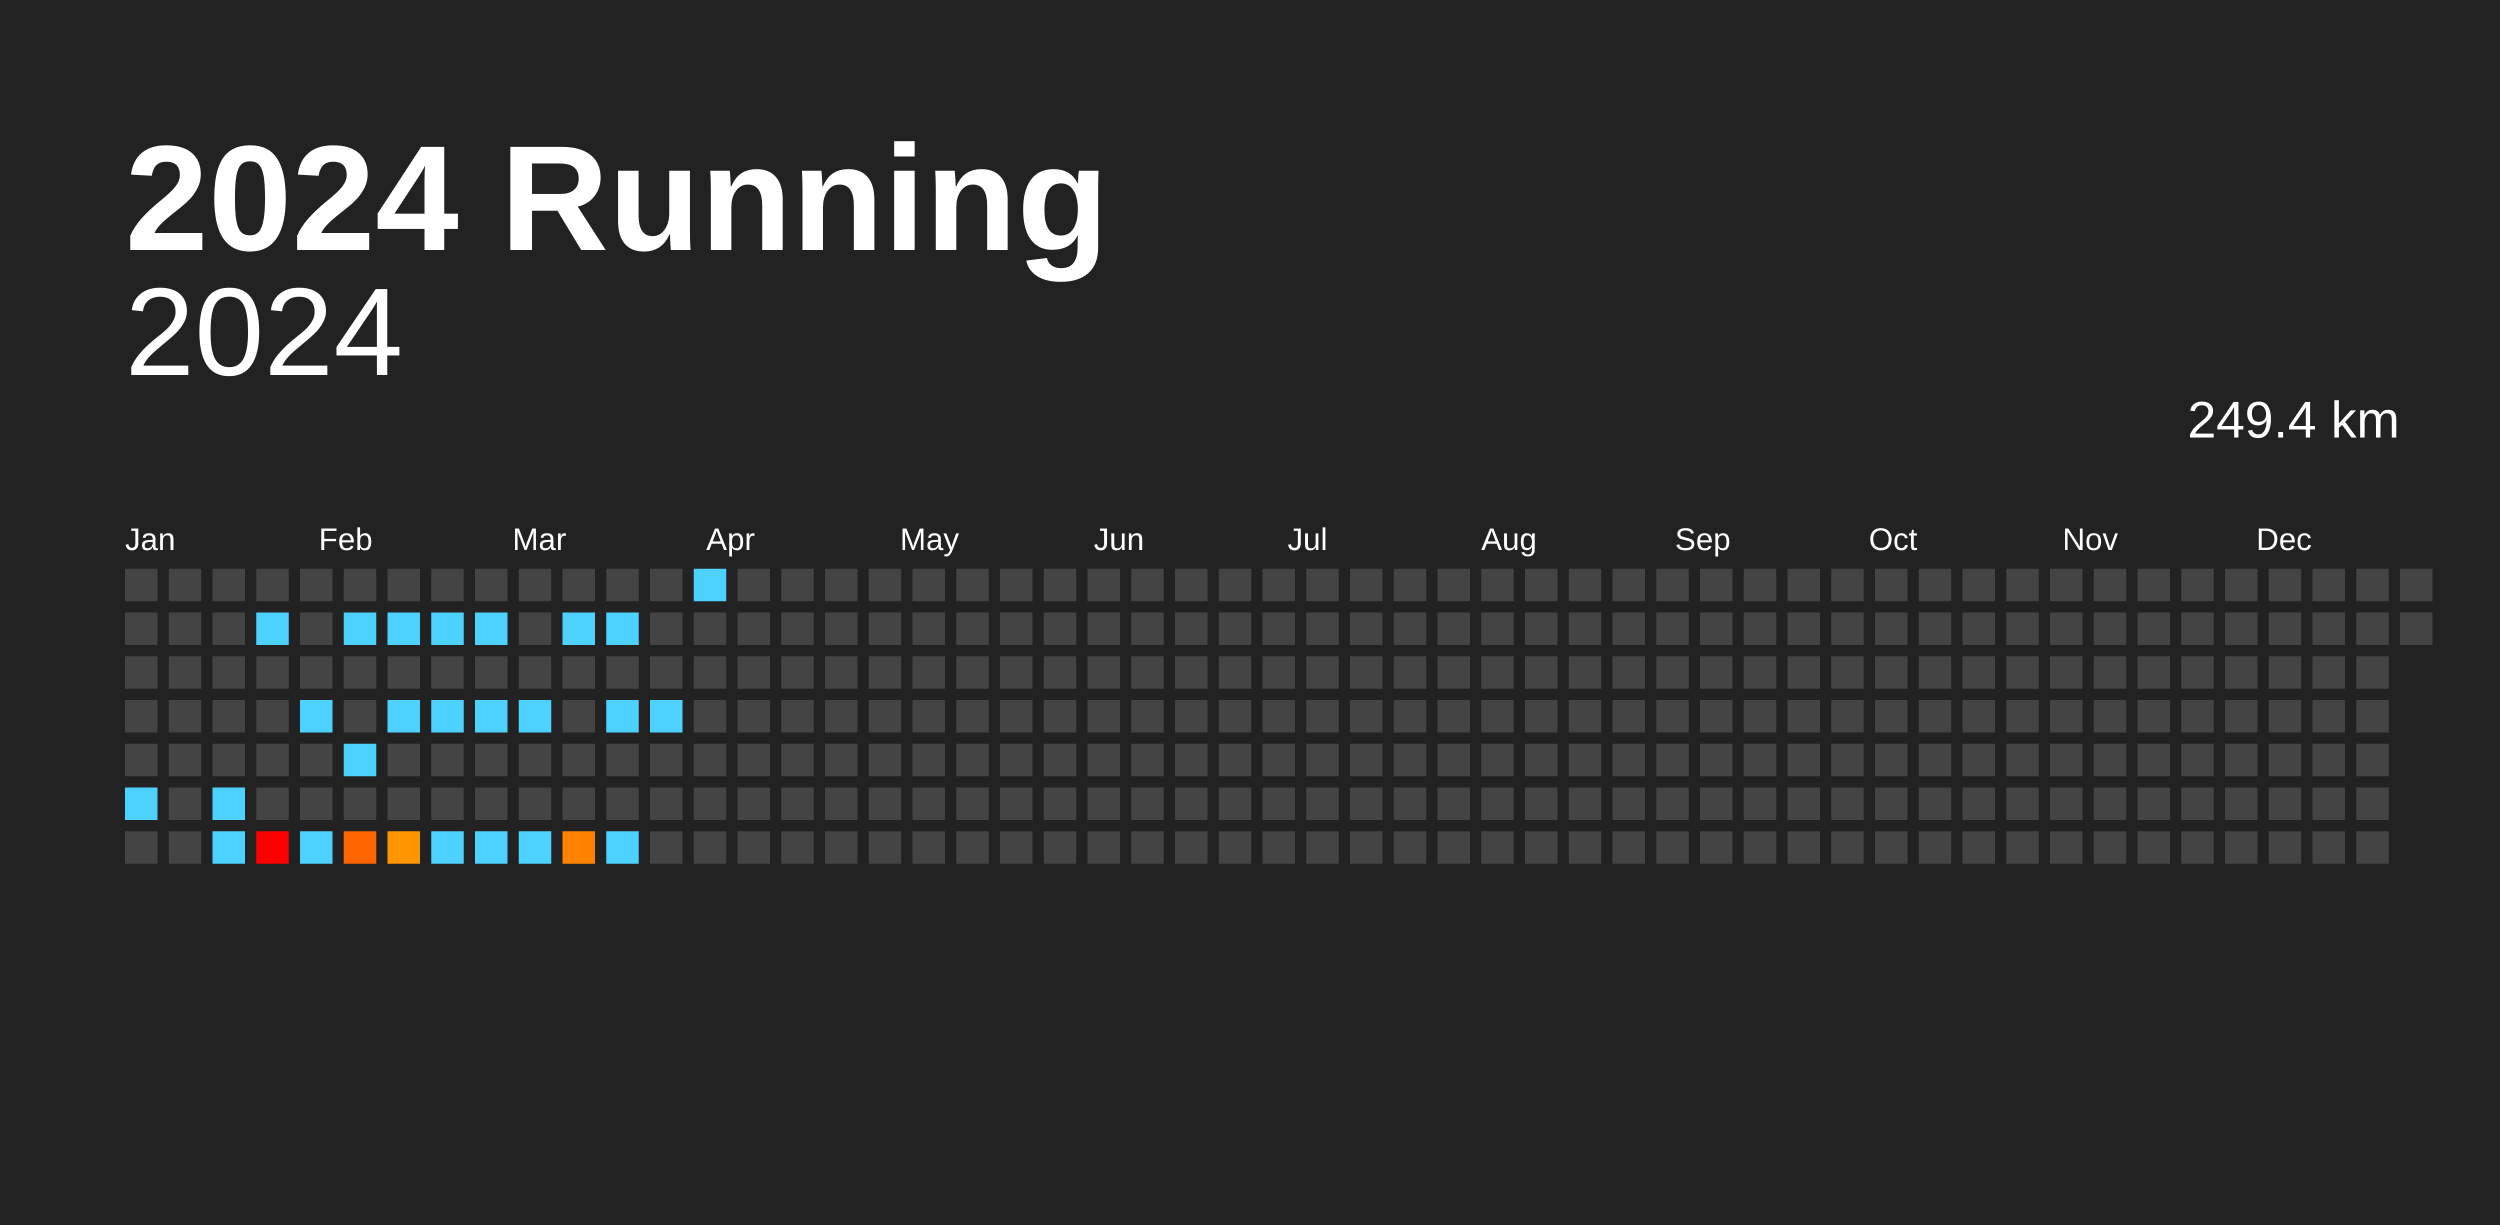
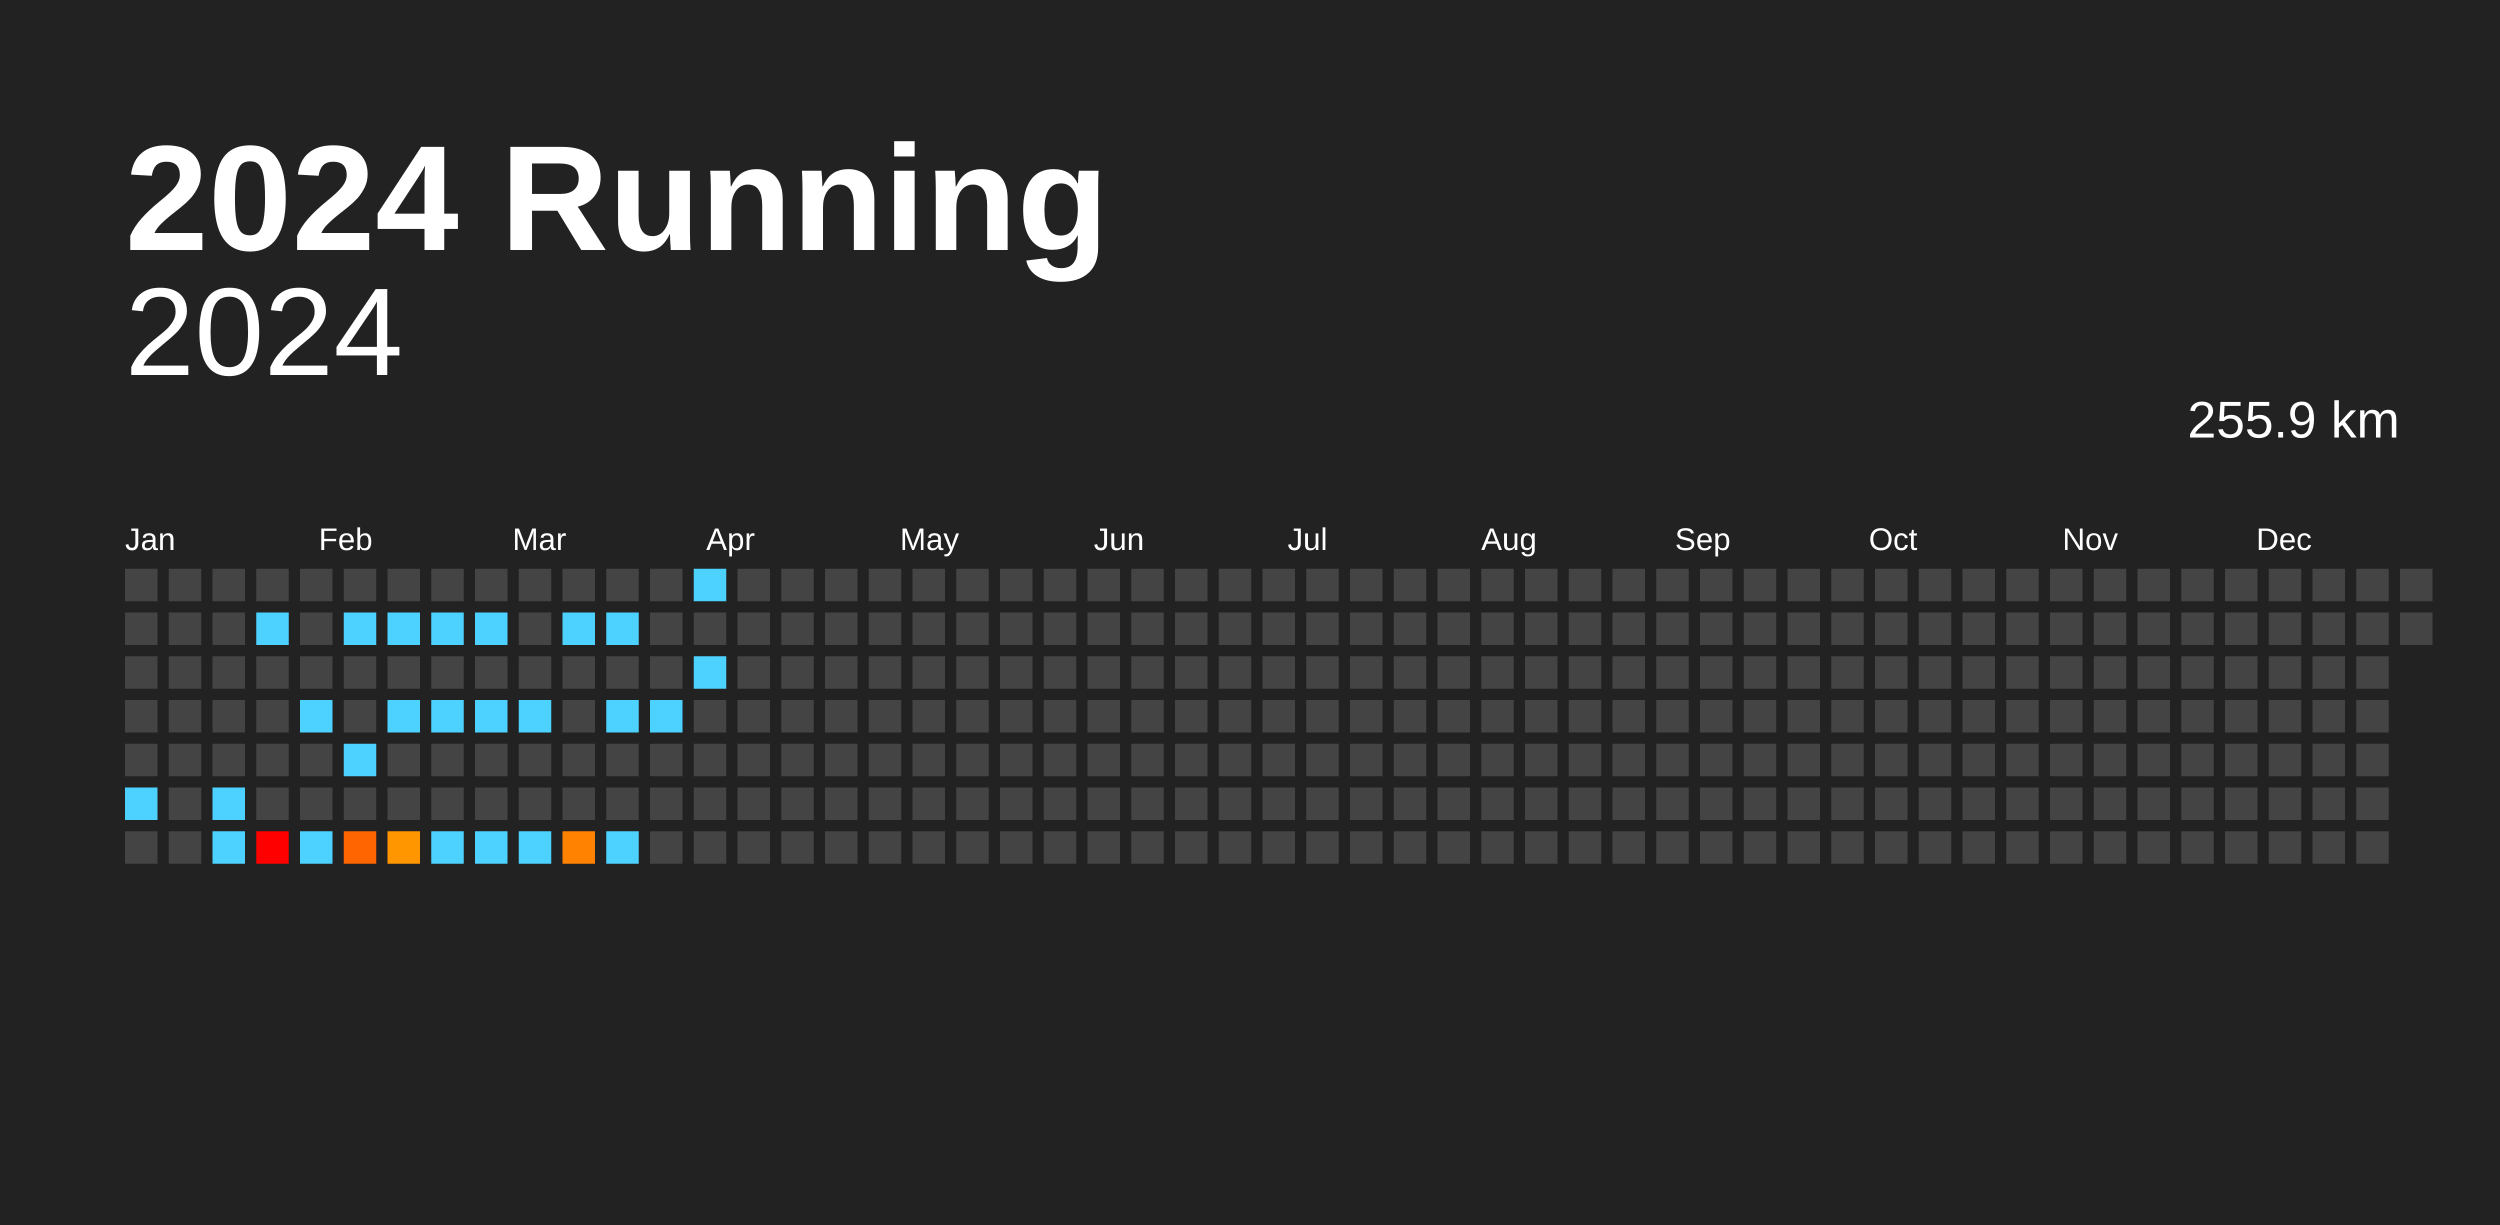
<svg xmlns="http://www.w3.org/2000/svg" baseProfile="full" height="98mm" version="1.1" viewBox="0,0,200,98" width="200mm">
  <defs />
  <rect fill="#222222" height="98" width="200" x="0" y="0" />
  <text fill="#FFFFFF" style="font-size:12px; font-family:Arial; font-weight:bold;" x="10" y="20">2024 Running</text>
  <text alignment-baseline="hanging" fill="#FFFFFF" style="font-size:10.0px; font-family:Arial;" x="10" y="30">2024</text>
-   <text alignment-baseline="hanging" fill="#FFFFFF" style="font-size:4.125px; font-family:Arial;" x="175" y="35">249.4 km</text>
+   <text alignment-baseline="hanging" fill="#FFFFFF" style="font-size:4.125px; font-family:Arial;" x="175" y="35">255.9 km</text>
  <text fill="#FFFFFF" style="font-size:2.5px; font-family:Arial" x="10.0" y="44">Jan</text>
  <text fill="#FFFFFF" style="font-size:2.5px; font-family:Arial" x="25.5" y="44">Feb</text>
  <text fill="#FFFFFF" style="font-size:2.5px; font-family:Arial" x="41.0" y="44">Mar</text>
  <text fill="#FFFFFF" style="font-size:2.5px; font-family:Arial" x="56.5" y="44">Apr</text>
  <text fill="#FFFFFF" style="font-size:2.5px; font-family:Arial" x="72.0" y="44">May</text>
  <text fill="#FFFFFF" style="font-size:2.5px; font-family:Arial" x="87.5" y="44">Jun</text>
  <text fill="#FFFFFF" style="font-size:2.5px; font-family:Arial" x="103.0" y="44">Jul</text>
  <text fill="#FFFFFF" style="font-size:2.5px; font-family:Arial" x="118.5" y="44">Aug</text>
  <text fill="#FFFFFF" style="font-size:2.5px; font-family:Arial" x="134.0" y="44">Sep</text>
  <text fill="#FFFFFF" style="font-size:2.5px; font-family:Arial" x="149.5" y="44">Oct</text>
  <text fill="#FFFFFF" style="font-size:2.5px; font-family:Arial" x="165.0" y="44">Nov</text>
  <text fill="#FFFFFF" style="font-size:2.5px; font-family:Arial" x="180.5" y="44">Dec</text>
  <rect fill="#444444" height="2.6" width="2.6" x="10.0" y="45.5" />
  <rect fill="#444444" height="2.6" width="2.6" x="10.0" y="49.0" />
  <rect fill="#444444" height="2.6" width="2.6" x="10.0" y="52.5" />
  <rect fill="#444444" height="2.6" width="2.6" x="10.0" y="56.0" />
  <rect fill="#444444" height="2.6" width="2.6" x="10.0" y="59.5" />
  <rect fill="#4dd2ff" height="2.6" width="2.6" x="10.0" y="63.0" />
  <rect fill="#444444" height="2.6" width="2.6" x="10.0" y="66.5" />
  <rect fill="#444444" height="2.6" width="2.6" x="13.5" y="45.5" />
  <rect fill="#444444" height="2.6" width="2.6" x="13.5" y="49.0" />
  <rect fill="#444444" height="2.6" width="2.6" x="13.5" y="52.5" />
  <rect fill="#444444" height="2.6" width="2.6" x="13.5" y="56.0" />
  <rect fill="#444444" height="2.6" width="2.6" x="13.5" y="59.5" />
  <rect fill="#444444" height="2.6" width="2.6" x="13.5" y="63.0" />
  <rect fill="#444444" height="2.6" width="2.6" x="13.5" y="66.5" />
  <rect fill="#444444" height="2.6" width="2.6" x="17.0" y="45.5" />
  <rect fill="#444444" height="2.6" width="2.6" x="17.0" y="49.0" />
  <rect fill="#444444" height="2.6" width="2.6" x="17.0" y="52.5" />
  <rect fill="#444444" height="2.6" width="2.6" x="17.0" y="56.0" />
  <rect fill="#444444" height="2.6" width="2.6" x="17.0" y="59.5" />
  <rect fill="#4dd2ff" height="2.6" width="2.6" x="17.0" y="63.0" />
  <rect fill="#4dd2ff" height="2.6" width="2.6" x="17.0" y="66.5" />
  <rect fill="#444444" height="2.6" width="2.6" x="20.5" y="45.5" />
  <rect fill="#4dd2ff" height="2.6" width="2.6" x="20.5" y="49.0" />
  <rect fill="#444444" height="2.6" width="2.6" x="20.5" y="52.5" />
  <rect fill="#444444" height="2.6" width="2.6" x="20.5" y="56.0" />
  <rect fill="#444444" height="2.6" width="2.6" x="20.5" y="59.5" />
  <rect fill="#444444" height="2.6" width="2.6" x="20.5" y="63.0" />
  <rect fill="red" height="2.6" width="2.6" x="20.5" y="66.5" />
  <rect fill="#444444" height="2.6" width="2.6" x="24.0" y="45.5" />
  <rect fill="#444444" height="2.6" width="2.6" x="24.0" y="49.0" />
  <rect fill="#444444" height="2.6" width="2.6" x="24.0" y="52.5" />
  <rect fill="#4dd2ff" height="2.6" width="2.6" x="24.0" y="56.0" />
  <rect fill="#444444" height="2.6" width="2.6" x="24.0" y="59.5" />
  <rect fill="#444444" height="2.6" width="2.6" x="24.0" y="63.0" />
  <rect fill="#4dd2ff" height="2.6" width="2.6" x="24.0" y="66.5" />
  <rect fill="#444444" height="2.6" width="2.6" x="27.5" y="45.5" />
  <rect fill="#4dd2ff" height="2.6" width="2.6" x="27.5" y="49.0" />
  <rect fill="#444444" height="2.6" width="2.6" x="27.5" y="52.5" />
  <rect fill="#444444" height="2.6" width="2.6" x="27.5" y="56.0" />
  <rect fill="#4dd2ff" height="2.6" width="2.6" x="27.5" y="59.5" />
  <rect fill="#444444" height="2.6" width="2.6" x="27.5" y="63.0" />
  <rect fill="#ff6500" height="2.6" width="2.6" x="27.5" y="66.5" />
  <rect fill="#444444" height="2.6" width="2.6" x="31.0" y="45.5" />
  <rect fill="#4dd2ff" height="2.6" width="2.6" x="31.0" y="49.0" />
  <rect fill="#444444" height="2.6" width="2.6" x="31.0" y="52.5" />
  <rect fill="#4dd2ff" height="2.6" width="2.6" x="31.0" y="56.0" />
  <rect fill="#444444" height="2.6" width="2.6" x="31.0" y="59.5" />
  <rect fill="#444444" height="2.6" width="2.6" x="31.0" y="63.0" />
  <rect fill="#ff9600" height="2.6" width="2.6" x="31.0" y="66.5" />
  <rect fill="#444444" height="2.6" width="2.6" x="34.5" y="45.5" />
  <rect fill="#4dd2ff" height="2.6" width="2.6" x="34.5" y="49.0" />
  <rect fill="#444444" height="2.6" width="2.6" x="34.5" y="52.5" />
  <rect fill="#4dd2ff" height="2.6" width="2.6" x="34.5" y="56.0" />
  <rect fill="#444444" height="2.6" width="2.6" x="34.5" y="59.5" />
  <rect fill="#444444" height="2.6" width="2.6" x="34.5" y="63.0" />
  <rect fill="#4dd2ff" height="2.6" width="2.6" x="34.5" y="66.5" />
  <rect fill="#444444" height="2.6" width="2.6" x="38.0" y="45.5" />
  <rect fill="#4dd2ff" height="2.6" width="2.6" x="38.0" y="49.0" />
  <rect fill="#444444" height="2.6" width="2.6" x="38.0" y="52.5" />
  <rect fill="#4dd2ff" height="2.6" width="2.6" x="38.0" y="56.0" />
  <rect fill="#444444" height="2.6" width="2.6" x="38.0" y="59.5" />
  <rect fill="#444444" height="2.6" width="2.6" x="38.0" y="63.0" />
  <rect fill="#4dd2ff" height="2.6" width="2.6" x="38.0" y="66.5" />
  <rect fill="#444444" height="2.6" width="2.6" x="41.5" y="45.5" />
  <rect fill="#444444" height="2.6" width="2.6" x="41.5" y="49.0" />
  <rect fill="#444444" height="2.6" width="2.6" x="41.5" y="52.5" />
  <rect fill="#4dd2ff" height="2.6" width="2.6" x="41.5" y="56.0" />
  <rect fill="#444444" height="2.6" width="2.6" x="41.5" y="59.5" />
  <rect fill="#444444" height="2.6" width="2.6" x="41.5" y="63.0" />
  <rect fill="#4dd2ff" height="2.6" width="2.6" x="41.5" y="66.5" />
  <rect fill="#444444" height="2.6" width="2.6" x="45.0" y="45.5" />
  <rect fill="#4dd2ff" height="2.6" width="2.6" x="45.0" y="49.0" />
  <rect fill="#444444" height="2.6" width="2.6" x="45.0" y="52.5" />
  <rect fill="#444444" height="2.6" width="2.6" x="45.0" y="56.0" />
  <rect fill="#444444" height="2.6" width="2.6" x="45.0" y="59.5" />
  <rect fill="#444444" height="2.6" width="2.6" x="45.0" y="63.0" />
  <rect fill="#ff8300" height="2.6" width="2.6" x="45.0" y="66.5" />
  <rect fill="#444444" height="2.6" width="2.6" x="48.5" y="45.5" />
  <rect fill="#4dd2ff" height="2.6" width="2.6" x="48.5" y="49.0" />
  <rect fill="#444444" height="2.6" width="2.6" x="48.5" y="52.5" />
  <rect fill="#4dd2ff" height="2.6" width="2.6" x="48.5" y="56.0" />
  <rect fill="#444444" height="2.6" width="2.6" x="48.5" y="59.5" />
  <rect fill="#444444" height="2.6" width="2.6" x="48.5" y="63.0" />
  <rect fill="#4dd2ff" height="2.6" width="2.6" x="48.5" y="66.5" />
  <rect fill="#444444" height="2.6" width="2.6" x="52.0" y="45.5" />
  <rect fill="#444444" height="2.6" width="2.6" x="52.0" y="49.0" />
  <rect fill="#444444" height="2.6" width="2.6" x="52.0" y="52.5" />
  <rect fill="#4dd2ff" height="2.6" width="2.6" x="52.0" y="56.0" />
  <rect fill="#444444" height="2.6" width="2.6" x="52.0" y="59.5" />
  <rect fill="#444444" height="2.6" width="2.6" x="52.0" y="63.0" />
  <rect fill="#444444" height="2.6" width="2.6" x="52.0" y="66.5" />
  <rect fill="#4dd2ff" height="2.6" width="2.6" x="55.5" y="45.5" />
  <rect fill="#444444" height="2.6" width="2.6" x="55.5" y="49.0" />
-   <rect fill="#444444" height="2.6" width="2.6" x="55.5" y="52.5" />
+   <rect fill="#4dd2ff" height="2.6" width="2.6" x="55.5" y="52.5" />
  <rect fill="#444444" height="2.6" width="2.6" x="55.5" y="56.0" />
  <rect fill="#444444" height="2.6" width="2.6" x="55.5" y="59.5" />
  <rect fill="#444444" height="2.6" width="2.6" x="55.5" y="63.0" />
  <rect fill="#444444" height="2.6" width="2.6" x="55.5" y="66.5" />
  <rect fill="#444444" height="2.6" width="2.6" x="59.0" y="45.5" />
  <rect fill="#444444" height="2.6" width="2.6" x="59.0" y="49.0" />
  <rect fill="#444444" height="2.6" width="2.6" x="59.0" y="52.5" />
  <rect fill="#444444" height="2.6" width="2.6" x="59.0" y="56.0" />
  <rect fill="#444444" height="2.6" width="2.6" x="59.0" y="59.5" />
  <rect fill="#444444" height="2.6" width="2.6" x="59.0" y="63.0" />
  <rect fill="#444444" height="2.6" width="2.6" x="59.0" y="66.5" />
  <rect fill="#444444" height="2.6" width="2.6" x="62.5" y="45.5" />
  <rect fill="#444444" height="2.6" width="2.6" x="62.5" y="49.0" />
  <rect fill="#444444" height="2.6" width="2.6" x="62.5" y="52.5" />
  <rect fill="#444444" height="2.6" width="2.6" x="62.5" y="56.0" />
  <rect fill="#444444" height="2.6" width="2.6" x="62.5" y="59.5" />
  <rect fill="#444444" height="2.6" width="2.6" x="62.5" y="63.0" />
  <rect fill="#444444" height="2.6" width="2.6" x="62.5" y="66.5" />
  <rect fill="#444444" height="2.6" width="2.6" x="66.0" y="45.5" />
  <rect fill="#444444" height="2.6" width="2.6" x="66.0" y="49.0" />
  <rect fill="#444444" height="2.6" width="2.6" x="66.0" y="52.5" />
  <rect fill="#444444" height="2.6" width="2.6" x="66.0" y="56.0" />
  <rect fill="#444444" height="2.6" width="2.6" x="66.0" y="59.5" />
  <rect fill="#444444" height="2.6" width="2.6" x="66.0" y="63.0" />
  <rect fill="#444444" height="2.6" width="2.6" x="66.0" y="66.5" />
  <rect fill="#444444" height="2.6" width="2.6" x="69.5" y="45.5" />
  <rect fill="#444444" height="2.6" width="2.6" x="69.5" y="49.0" />
  <rect fill="#444444" height="2.6" width="2.6" x="69.5" y="52.5" />
  <rect fill="#444444" height="2.6" width="2.6" x="69.5" y="56.0" />
  <rect fill="#444444" height="2.6" width="2.6" x="69.5" y="59.5" />
  <rect fill="#444444" height="2.6" width="2.6" x="69.5" y="63.0" />
  <rect fill="#444444" height="2.6" width="2.6" x="69.5" y="66.5" />
  <rect fill="#444444" height="2.6" width="2.6" x="73.0" y="45.5" />
  <rect fill="#444444" height="2.6" width="2.6" x="73.0" y="49.0" />
  <rect fill="#444444" height="2.6" width="2.6" x="73.0" y="52.5" />
  <rect fill="#444444" height="2.6" width="2.6" x="73.0" y="56.0" />
  <rect fill="#444444" height="2.6" width="2.6" x="73.0" y="59.5" />
  <rect fill="#444444" height="2.6" width="2.6" x="73.0" y="63.0" />
  <rect fill="#444444" height="2.6" width="2.6" x="73.0" y="66.5" />
  <rect fill="#444444" height="2.6" width="2.6" x="76.5" y="45.5" />
  <rect fill="#444444" height="2.6" width="2.6" x="76.5" y="49.0" />
  <rect fill="#444444" height="2.6" width="2.6" x="76.5" y="52.5" />
  <rect fill="#444444" height="2.6" width="2.6" x="76.5" y="56.0" />
  <rect fill="#444444" height="2.6" width="2.6" x="76.5" y="59.5" />
  <rect fill="#444444" height="2.6" width="2.6" x="76.5" y="63.0" />
  <rect fill="#444444" height="2.6" width="2.6" x="76.5" y="66.5" />
  <rect fill="#444444" height="2.6" width="2.6" x="80.0" y="45.5" />
  <rect fill="#444444" height="2.6" width="2.6" x="80.0" y="49.0" />
  <rect fill="#444444" height="2.6" width="2.6" x="80.0" y="52.5" />
  <rect fill="#444444" height="2.6" width="2.6" x="80.0" y="56.0" />
  <rect fill="#444444" height="2.6" width="2.6" x="80.0" y="59.5" />
  <rect fill="#444444" height="2.6" width="2.6" x="80.0" y="63.0" />
  <rect fill="#444444" height="2.6" width="2.6" x="80.0" y="66.5" />
  <rect fill="#444444" height="2.6" width="2.6" x="83.5" y="45.5" />
  <rect fill="#444444" height="2.6" width="2.6" x="83.5" y="49.0" />
  <rect fill="#444444" height="2.6" width="2.6" x="83.5" y="52.5" />
  <rect fill="#444444" height="2.6" width="2.6" x="83.5" y="56.0" />
  <rect fill="#444444" height="2.6" width="2.6" x="83.5" y="59.5" />
  <rect fill="#444444" height="2.6" width="2.6" x="83.5" y="63.0" />
  <rect fill="#444444" height="2.6" width="2.6" x="83.5" y="66.5" />
  <rect fill="#444444" height="2.6" width="2.6" x="87.0" y="45.5" />
  <rect fill="#444444" height="2.6" width="2.6" x="87.0" y="49.0" />
  <rect fill="#444444" height="2.6" width="2.6" x="87.0" y="52.5" />
  <rect fill="#444444" height="2.6" width="2.6" x="87.0" y="56.0" />
  <rect fill="#444444" height="2.6" width="2.6" x="87.0" y="59.5" />
  <rect fill="#444444" height="2.6" width="2.6" x="87.0" y="63.0" />
  <rect fill="#444444" height="2.6" width="2.6" x="87.0" y="66.5" />
  <rect fill="#444444" height="2.6" width="2.6" x="90.5" y="45.5" />
  <rect fill="#444444" height="2.6" width="2.6" x="90.5" y="49.0" />
  <rect fill="#444444" height="2.6" width="2.6" x="90.5" y="52.5" />
  <rect fill="#444444" height="2.6" width="2.6" x="90.5" y="56.0" />
  <rect fill="#444444" height="2.6" width="2.6" x="90.5" y="59.5" />
  <rect fill="#444444" height="2.6" width="2.6" x="90.5" y="63.0" />
  <rect fill="#444444" height="2.6" width="2.6" x="90.5" y="66.5" />
  <rect fill="#444444" height="2.6" width="2.6" x="94.0" y="45.5" />
  <rect fill="#444444" height="2.6" width="2.6" x="94.0" y="49.0" />
  <rect fill="#444444" height="2.6" width="2.6" x="94.0" y="52.5" />
  <rect fill="#444444" height="2.6" width="2.6" x="94.0" y="56.0" />
  <rect fill="#444444" height="2.6" width="2.6" x="94.0" y="59.5" />
  <rect fill="#444444" height="2.6" width="2.6" x="94.0" y="63.0" />
  <rect fill="#444444" height="2.6" width="2.6" x="94.0" y="66.5" />
  <rect fill="#444444" height="2.6" width="2.6" x="97.5" y="45.5" />
  <rect fill="#444444" height="2.6" width="2.6" x="97.5" y="49.0" />
  <rect fill="#444444" height="2.6" width="2.6" x="97.5" y="52.5" />
  <rect fill="#444444" height="2.6" width="2.6" x="97.5" y="56.0" />
  <rect fill="#444444" height="2.6" width="2.6" x="97.5" y="59.5" />
  <rect fill="#444444" height="2.6" width="2.6" x="97.5" y="63.0" />
  <rect fill="#444444" height="2.6" width="2.6" x="97.5" y="66.5" />
  <rect fill="#444444" height="2.6" width="2.6" x="101.0" y="45.5" />
  <rect fill="#444444" height="2.6" width="2.6" x="101.0" y="49.0" />
  <rect fill="#444444" height="2.6" width="2.6" x="101.0" y="52.5" />
  <rect fill="#444444" height="2.6" width="2.6" x="101.0" y="56.0" />
  <rect fill="#444444" height="2.6" width="2.6" x="101.0" y="59.5" />
  <rect fill="#444444" height="2.6" width="2.6" x="101.0" y="63.0" />
  <rect fill="#444444" height="2.6" width="2.6" x="101.0" y="66.5" />
  <rect fill="#444444" height="2.6" width="2.6" x="104.5" y="45.5" />
  <rect fill="#444444" height="2.6" width="2.6" x="104.5" y="49.0" />
  <rect fill="#444444" height="2.6" width="2.6" x="104.5" y="52.5" />
  <rect fill="#444444" height="2.6" width="2.6" x="104.5" y="56.0" />
  <rect fill="#444444" height="2.6" width="2.6" x="104.5" y="59.5" />
  <rect fill="#444444" height="2.6" width="2.6" x="104.5" y="63.0" />
  <rect fill="#444444" height="2.6" width="2.6" x="104.5" y="66.5" />
  <rect fill="#444444" height="2.6" width="2.6" x="108.0" y="45.5" />
  <rect fill="#444444" height="2.6" width="2.6" x="108.0" y="49.0" />
  <rect fill="#444444" height="2.6" width="2.6" x="108.0" y="52.5" />
  <rect fill="#444444" height="2.6" width="2.6" x="108.0" y="56.0" />
  <rect fill="#444444" height="2.6" width="2.6" x="108.0" y="59.5" />
  <rect fill="#444444" height="2.6" width="2.6" x="108.0" y="63.0" />
  <rect fill="#444444" height="2.6" width="2.6" x="108.0" y="66.5" />
  <rect fill="#444444" height="2.6" width="2.6" x="111.5" y="45.5" />
  <rect fill="#444444" height="2.6" width="2.6" x="111.5" y="49.0" />
  <rect fill="#444444" height="2.6" width="2.6" x="111.5" y="52.5" />
  <rect fill="#444444" height="2.6" width="2.6" x="111.5" y="56.0" />
  <rect fill="#444444" height="2.6" width="2.6" x="111.5" y="59.5" />
  <rect fill="#444444" height="2.6" width="2.6" x="111.5" y="63.0" />
  <rect fill="#444444" height="2.6" width="2.6" x="111.5" y="66.5" />
  <rect fill="#444444" height="2.6" width="2.6" x="115.0" y="45.5" />
  <rect fill="#444444" height="2.6" width="2.6" x="115.0" y="49.0" />
  <rect fill="#444444" height="2.6" width="2.6" x="115.0" y="52.5" />
  <rect fill="#444444" height="2.6" width="2.6" x="115.0" y="56.0" />
  <rect fill="#444444" height="2.6" width="2.6" x="115.0" y="59.5" />
  <rect fill="#444444" height="2.6" width="2.6" x="115.0" y="63.0" />
  <rect fill="#444444" height="2.6" width="2.6" x="115.0" y="66.5" />
  <rect fill="#444444" height="2.6" width="2.6" x="118.5" y="45.5" />
  <rect fill="#444444" height="2.6" width="2.6" x="118.5" y="49.0" />
  <rect fill="#444444" height="2.6" width="2.6" x="118.5" y="52.5" />
  <rect fill="#444444" height="2.6" width="2.6" x="118.5" y="56.0" />
  <rect fill="#444444" height="2.6" width="2.6" x="118.5" y="59.5" />
  <rect fill="#444444" height="2.6" width="2.6" x="118.5" y="63.0" />
  <rect fill="#444444" height="2.6" width="2.6" x="118.5" y="66.5" />
  <rect fill="#444444" height="2.6" width="2.6" x="122.0" y="45.5" />
  <rect fill="#444444" height="2.6" width="2.6" x="122.0" y="49.0" />
  <rect fill="#444444" height="2.6" width="2.6" x="122.0" y="52.5" />
  <rect fill="#444444" height="2.6" width="2.6" x="122.0" y="56.0" />
  <rect fill="#444444" height="2.6" width="2.6" x="122.0" y="59.5" />
  <rect fill="#444444" height="2.6" width="2.6" x="122.0" y="63.0" />
  <rect fill="#444444" height="2.6" width="2.6" x="122.0" y="66.5" />
  <rect fill="#444444" height="2.6" width="2.6" x="125.5" y="45.5" />
  <rect fill="#444444" height="2.6" width="2.6" x="125.5" y="49.0" />
  <rect fill="#444444" height="2.6" width="2.6" x="125.5" y="52.5" />
  <rect fill="#444444" height="2.6" width="2.6" x="125.5" y="56.0" />
  <rect fill="#444444" height="2.6" width="2.6" x="125.5" y="59.5" />
  <rect fill="#444444" height="2.6" width="2.6" x="125.5" y="63.0" />
  <rect fill="#444444" height="2.6" width="2.6" x="125.5" y="66.5" />
  <rect fill="#444444" height="2.6" width="2.6" x="129.0" y="45.5" />
  <rect fill="#444444" height="2.6" width="2.6" x="129.0" y="49.0" />
  <rect fill="#444444" height="2.6" width="2.6" x="129.0" y="52.5" />
  <rect fill="#444444" height="2.6" width="2.6" x="129.0" y="56.0" />
  <rect fill="#444444" height="2.6" width="2.6" x="129.0" y="59.5" />
  <rect fill="#444444" height="2.6" width="2.6" x="129.0" y="63.0" />
  <rect fill="#444444" height="2.6" width="2.6" x="129.0" y="66.5" />
  <rect fill="#444444" height="2.6" width="2.6" x="132.5" y="45.5" />
  <rect fill="#444444" height="2.6" width="2.6" x="132.5" y="49.0" />
  <rect fill="#444444" height="2.6" width="2.6" x="132.5" y="52.5" />
  <rect fill="#444444" height="2.6" width="2.6" x="132.5" y="56.0" />
  <rect fill="#444444" height="2.6" width="2.6" x="132.5" y="59.5" />
  <rect fill="#444444" height="2.6" width="2.6" x="132.5" y="63.0" />
  <rect fill="#444444" height="2.6" width="2.6" x="132.5" y="66.5" />
  <rect fill="#444444" height="2.6" width="2.6" x="136.0" y="45.5" />
  <rect fill="#444444" height="2.6" width="2.6" x="136.0" y="49.0" />
  <rect fill="#444444" height="2.6" width="2.6" x="136.0" y="52.5" />
  <rect fill="#444444" height="2.6" width="2.6" x="136.0" y="56.0" />
  <rect fill="#444444" height="2.6" width="2.6" x="136.0" y="59.5" />
  <rect fill="#444444" height="2.6" width="2.6" x="136.0" y="63.0" />
  <rect fill="#444444" height="2.6" width="2.6" x="136.0" y="66.5" />
  <rect fill="#444444" height="2.6" width="2.6" x="139.5" y="45.5" />
  <rect fill="#444444" height="2.6" width="2.6" x="139.5" y="49.0" />
  <rect fill="#444444" height="2.6" width="2.6" x="139.5" y="52.5" />
  <rect fill="#444444" height="2.6" width="2.6" x="139.5" y="56.0" />
  <rect fill="#444444" height="2.6" width="2.6" x="139.5" y="59.5" />
  <rect fill="#444444" height="2.6" width="2.6" x="139.5" y="63.0" />
  <rect fill="#444444" height="2.6" width="2.6" x="139.5" y="66.5" />
  <rect fill="#444444" height="2.6" width="2.6" x="143.0" y="45.5" />
  <rect fill="#444444" height="2.6" width="2.6" x="143.0" y="49.0" />
  <rect fill="#444444" height="2.6" width="2.6" x="143.0" y="52.5" />
  <rect fill="#444444" height="2.6" width="2.6" x="143.0" y="56.0" />
  <rect fill="#444444" height="2.6" width="2.6" x="143.0" y="59.5" />
  <rect fill="#444444" height="2.6" width="2.6" x="143.0" y="63.0" />
  <rect fill="#444444" height="2.6" width="2.6" x="143.0" y="66.5" />
  <rect fill="#444444" height="2.6" width="2.6" x="146.5" y="45.5" />
  <rect fill="#444444" height="2.6" width="2.6" x="146.5" y="49.0" />
  <rect fill="#444444" height="2.6" width="2.6" x="146.5" y="52.5" />
  <rect fill="#444444" height="2.6" width="2.6" x="146.5" y="56.0" />
  <rect fill="#444444" height="2.6" width="2.6" x="146.5" y="59.5" />
  <rect fill="#444444" height="2.6" width="2.6" x="146.5" y="63.0" />
  <rect fill="#444444" height="2.6" width="2.6" x="146.5" y="66.5" />
  <rect fill="#444444" height="2.6" width="2.6" x="150.0" y="45.5" />
  <rect fill="#444444" height="2.6" width="2.6" x="150.0" y="49.0" />
  <rect fill="#444444" height="2.6" width="2.6" x="150.0" y="52.5" />
  <rect fill="#444444" height="2.6" width="2.6" x="150.0" y="56.0" />
  <rect fill="#444444" height="2.6" width="2.6" x="150.0" y="59.5" />
  <rect fill="#444444" height="2.6" width="2.6" x="150.0" y="63.0" />
  <rect fill="#444444" height="2.6" width="2.6" x="150.0" y="66.5" />
  <rect fill="#444444" height="2.6" width="2.6" x="153.5" y="45.5" />
  <rect fill="#444444" height="2.6" width="2.6" x="153.5" y="49.0" />
  <rect fill="#444444" height="2.6" width="2.6" x="153.5" y="52.5" />
  <rect fill="#444444" height="2.6" width="2.6" x="153.5" y="56.0" />
  <rect fill="#444444" height="2.6" width="2.6" x="153.5" y="59.5" />
  <rect fill="#444444" height="2.6" width="2.6" x="153.5" y="63.0" />
  <rect fill="#444444" height="2.6" width="2.6" x="153.5" y="66.5" />
  <rect fill="#444444" height="2.6" width="2.6" x="157.0" y="45.5" />
  <rect fill="#444444" height="2.6" width="2.6" x="157.0" y="49.0" />
  <rect fill="#444444" height="2.6" width="2.6" x="157.0" y="52.5" />
  <rect fill="#444444" height="2.6" width="2.6" x="157.0" y="56.0" />
  <rect fill="#444444" height="2.6" width="2.6" x="157.0" y="59.5" />
  <rect fill="#444444" height="2.6" width="2.6" x="157.0" y="63.0" />
  <rect fill="#444444" height="2.6" width="2.6" x="157.0" y="66.5" />
  <rect fill="#444444" height="2.6" width="2.6" x="160.5" y="45.5" />
  <rect fill="#444444" height="2.6" width="2.6" x="160.5" y="49.0" />
  <rect fill="#444444" height="2.6" width="2.6" x="160.5" y="52.5" />
  <rect fill="#444444" height="2.6" width="2.6" x="160.5" y="56.0" />
  <rect fill="#444444" height="2.6" width="2.6" x="160.5" y="59.5" />
  <rect fill="#444444" height="2.6" width="2.6" x="160.5" y="63.0" />
  <rect fill="#444444" height="2.6" width="2.6" x="160.5" y="66.5" />
  <rect fill="#444444" height="2.6" width="2.6" x="164.0" y="45.5" />
  <rect fill="#444444" height="2.6" width="2.6" x="164.0" y="49.0" />
  <rect fill="#444444" height="2.6" width="2.6" x="164.0" y="52.5" />
  <rect fill="#444444" height="2.6" width="2.6" x="164.0" y="56.0" />
  <rect fill="#444444" height="2.6" width="2.6" x="164.0" y="59.5" />
  <rect fill="#444444" height="2.6" width="2.6" x="164.0" y="63.0" />
  <rect fill="#444444" height="2.6" width="2.6" x="164.0" y="66.5" />
  <rect fill="#444444" height="2.6" width="2.6" x="167.5" y="45.5" />
  <rect fill="#444444" height="2.6" width="2.6" x="167.5" y="49.0" />
  <rect fill="#444444" height="2.6" width="2.6" x="167.5" y="52.5" />
  <rect fill="#444444" height="2.6" width="2.6" x="167.5" y="56.0" />
  <rect fill="#444444" height="2.6" width="2.6" x="167.5" y="59.5" />
  <rect fill="#444444" height="2.6" width="2.6" x="167.5" y="63.0" />
  <rect fill="#444444" height="2.6" width="2.6" x="167.5" y="66.5" />
  <rect fill="#444444" height="2.6" width="2.6" x="171.0" y="45.5" />
  <rect fill="#444444" height="2.6" width="2.6" x="171.0" y="49.0" />
  <rect fill="#444444" height="2.6" width="2.6" x="171.0" y="52.5" />
  <rect fill="#444444" height="2.6" width="2.6" x="171.0" y="56.0" />
  <rect fill="#444444" height="2.6" width="2.6" x="171.0" y="59.5" />
  <rect fill="#444444" height="2.6" width="2.6" x="171.0" y="63.0" />
  <rect fill="#444444" height="2.6" width="2.6" x="171.0" y="66.5" />
  <rect fill="#444444" height="2.6" width="2.6" x="174.5" y="45.5" />
  <rect fill="#444444" height="2.6" width="2.6" x="174.5" y="49.0" />
  <rect fill="#444444" height="2.6" width="2.6" x="174.5" y="52.5" />
  <rect fill="#444444" height="2.6" width="2.6" x="174.5" y="56.0" />
  <rect fill="#444444" height="2.6" width="2.6" x="174.5" y="59.5" />
  <rect fill="#444444" height="2.6" width="2.6" x="174.5" y="63.0" />
  <rect fill="#444444" height="2.6" width="2.6" x="174.5" y="66.5" />
  <rect fill="#444444" height="2.6" width="2.6" x="178.0" y="45.5" />
  <rect fill="#444444" height="2.6" width="2.6" x="178.0" y="49.0" />
  <rect fill="#444444" height="2.6" width="2.6" x="178.0" y="52.5" />
  <rect fill="#444444" height="2.6" width="2.6" x="178.0" y="56.0" />
  <rect fill="#444444" height="2.6" width="2.6" x="178.0" y="59.5" />
  <rect fill="#444444" height="2.6" width="2.6" x="178.0" y="63.0" />
  <rect fill="#444444" height="2.6" width="2.6" x="178.0" y="66.5" />
  <rect fill="#444444" height="2.6" width="2.6" x="181.5" y="45.5" />
  <rect fill="#444444" height="2.6" width="2.6" x="181.5" y="49.0" />
  <rect fill="#444444" height="2.6" width="2.6" x="181.5" y="52.5" />
  <rect fill="#444444" height="2.6" width="2.6" x="181.5" y="56.0" />
  <rect fill="#444444" height="2.6" width="2.6" x="181.5" y="59.5" />
  <rect fill="#444444" height="2.6" width="2.6" x="181.5" y="63.0" />
  <rect fill="#444444" height="2.6" width="2.6" x="181.5" y="66.5" />
  <rect fill="#444444" height="2.6" width="2.6" x="185.0" y="45.5" />
  <rect fill="#444444" height="2.6" width="2.6" x="185.0" y="49.0" />
  <rect fill="#444444" height="2.6" width="2.6" x="185.0" y="52.5" />
  <rect fill="#444444" height="2.6" width="2.6" x="185.0" y="56.0" />
  <rect fill="#444444" height="2.6" width="2.6" x="185.0" y="59.5" />
  <rect fill="#444444" height="2.6" width="2.6" x="185.0" y="63.0" />
  <rect fill="#444444" height="2.6" width="2.6" x="185.0" y="66.5" />
  <rect fill="#444444" height="2.6" width="2.6" x="188.5" y="45.5" />
  <rect fill="#444444" height="2.6" width="2.6" x="188.5" y="49.0" />
  <rect fill="#444444" height="2.6" width="2.6" x="188.5" y="52.5" />
  <rect fill="#444444" height="2.6" width="2.6" x="188.5" y="56.0" />
  <rect fill="#444444" height="2.6" width="2.6" x="188.5" y="59.5" />
  <rect fill="#444444" height="2.6" width="2.6" x="188.5" y="63.0" />
  <rect fill="#444444" height="2.6" width="2.6" x="188.5" y="66.5" />
  <rect fill="#444444" height="2.6" width="2.6" x="192.0" y="45.5" />
  <rect fill="#444444" height="2.6" width="2.6" x="192.0" y="49.0" />
</svg>
